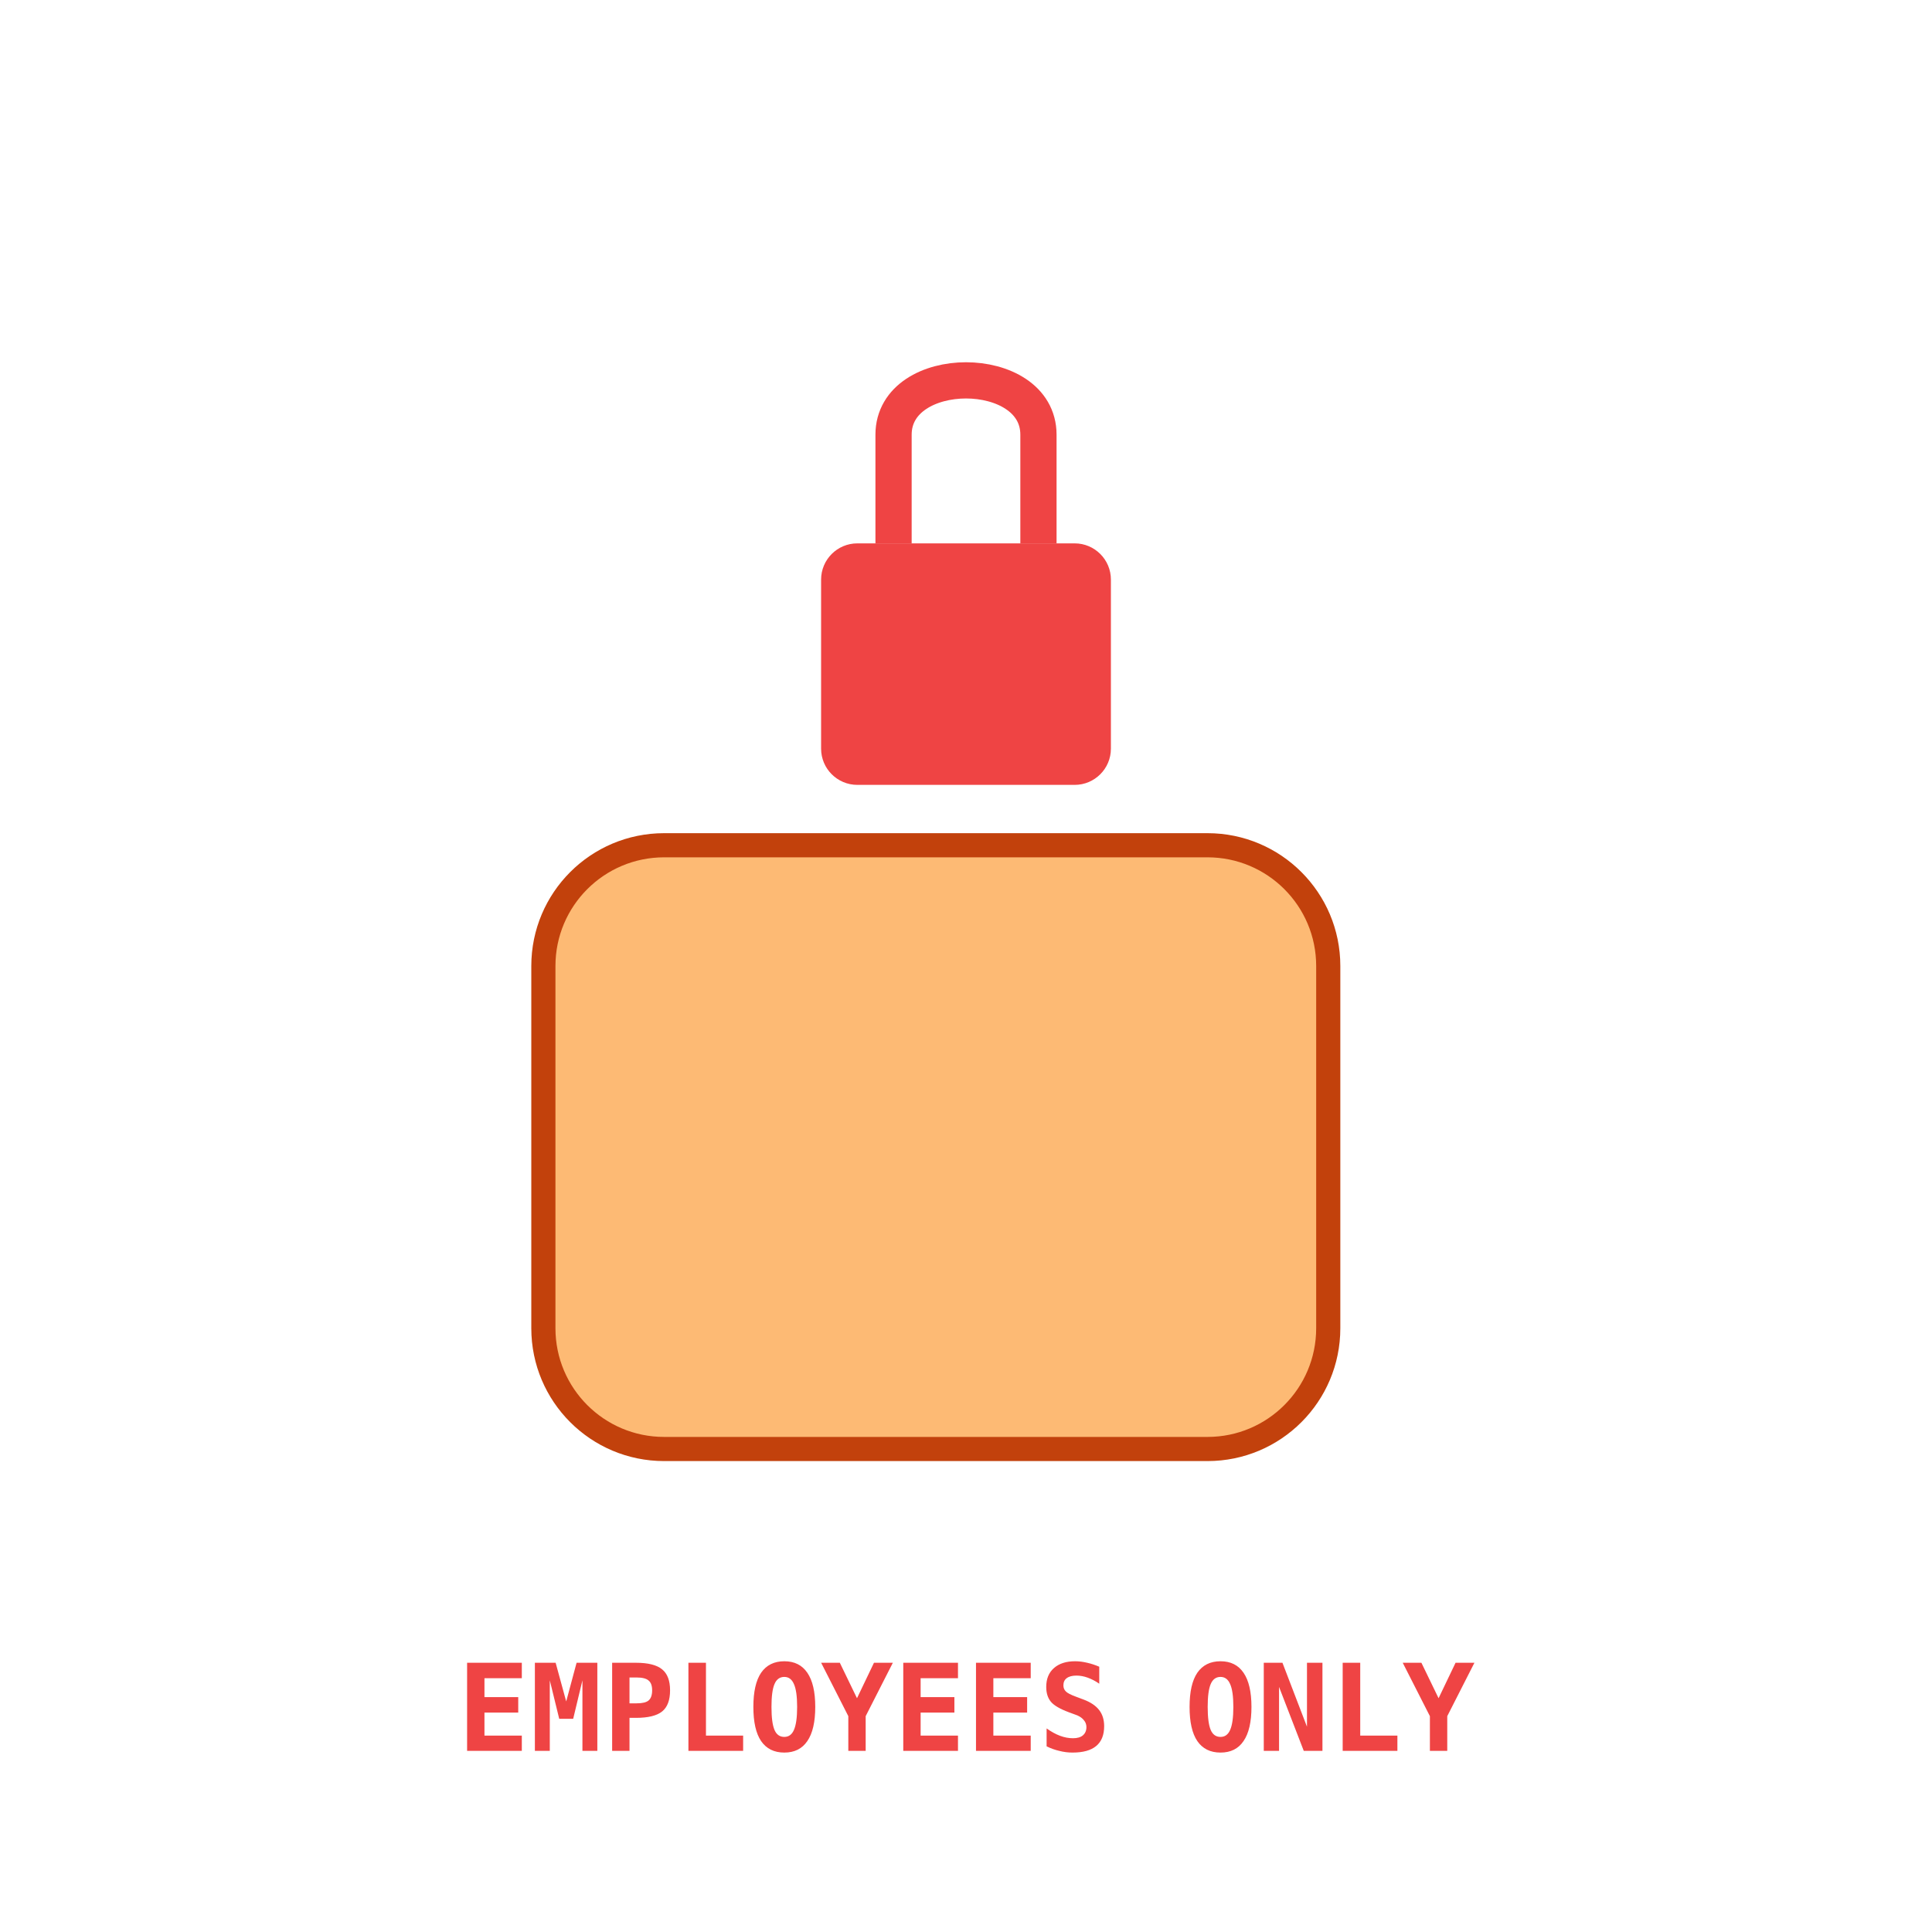
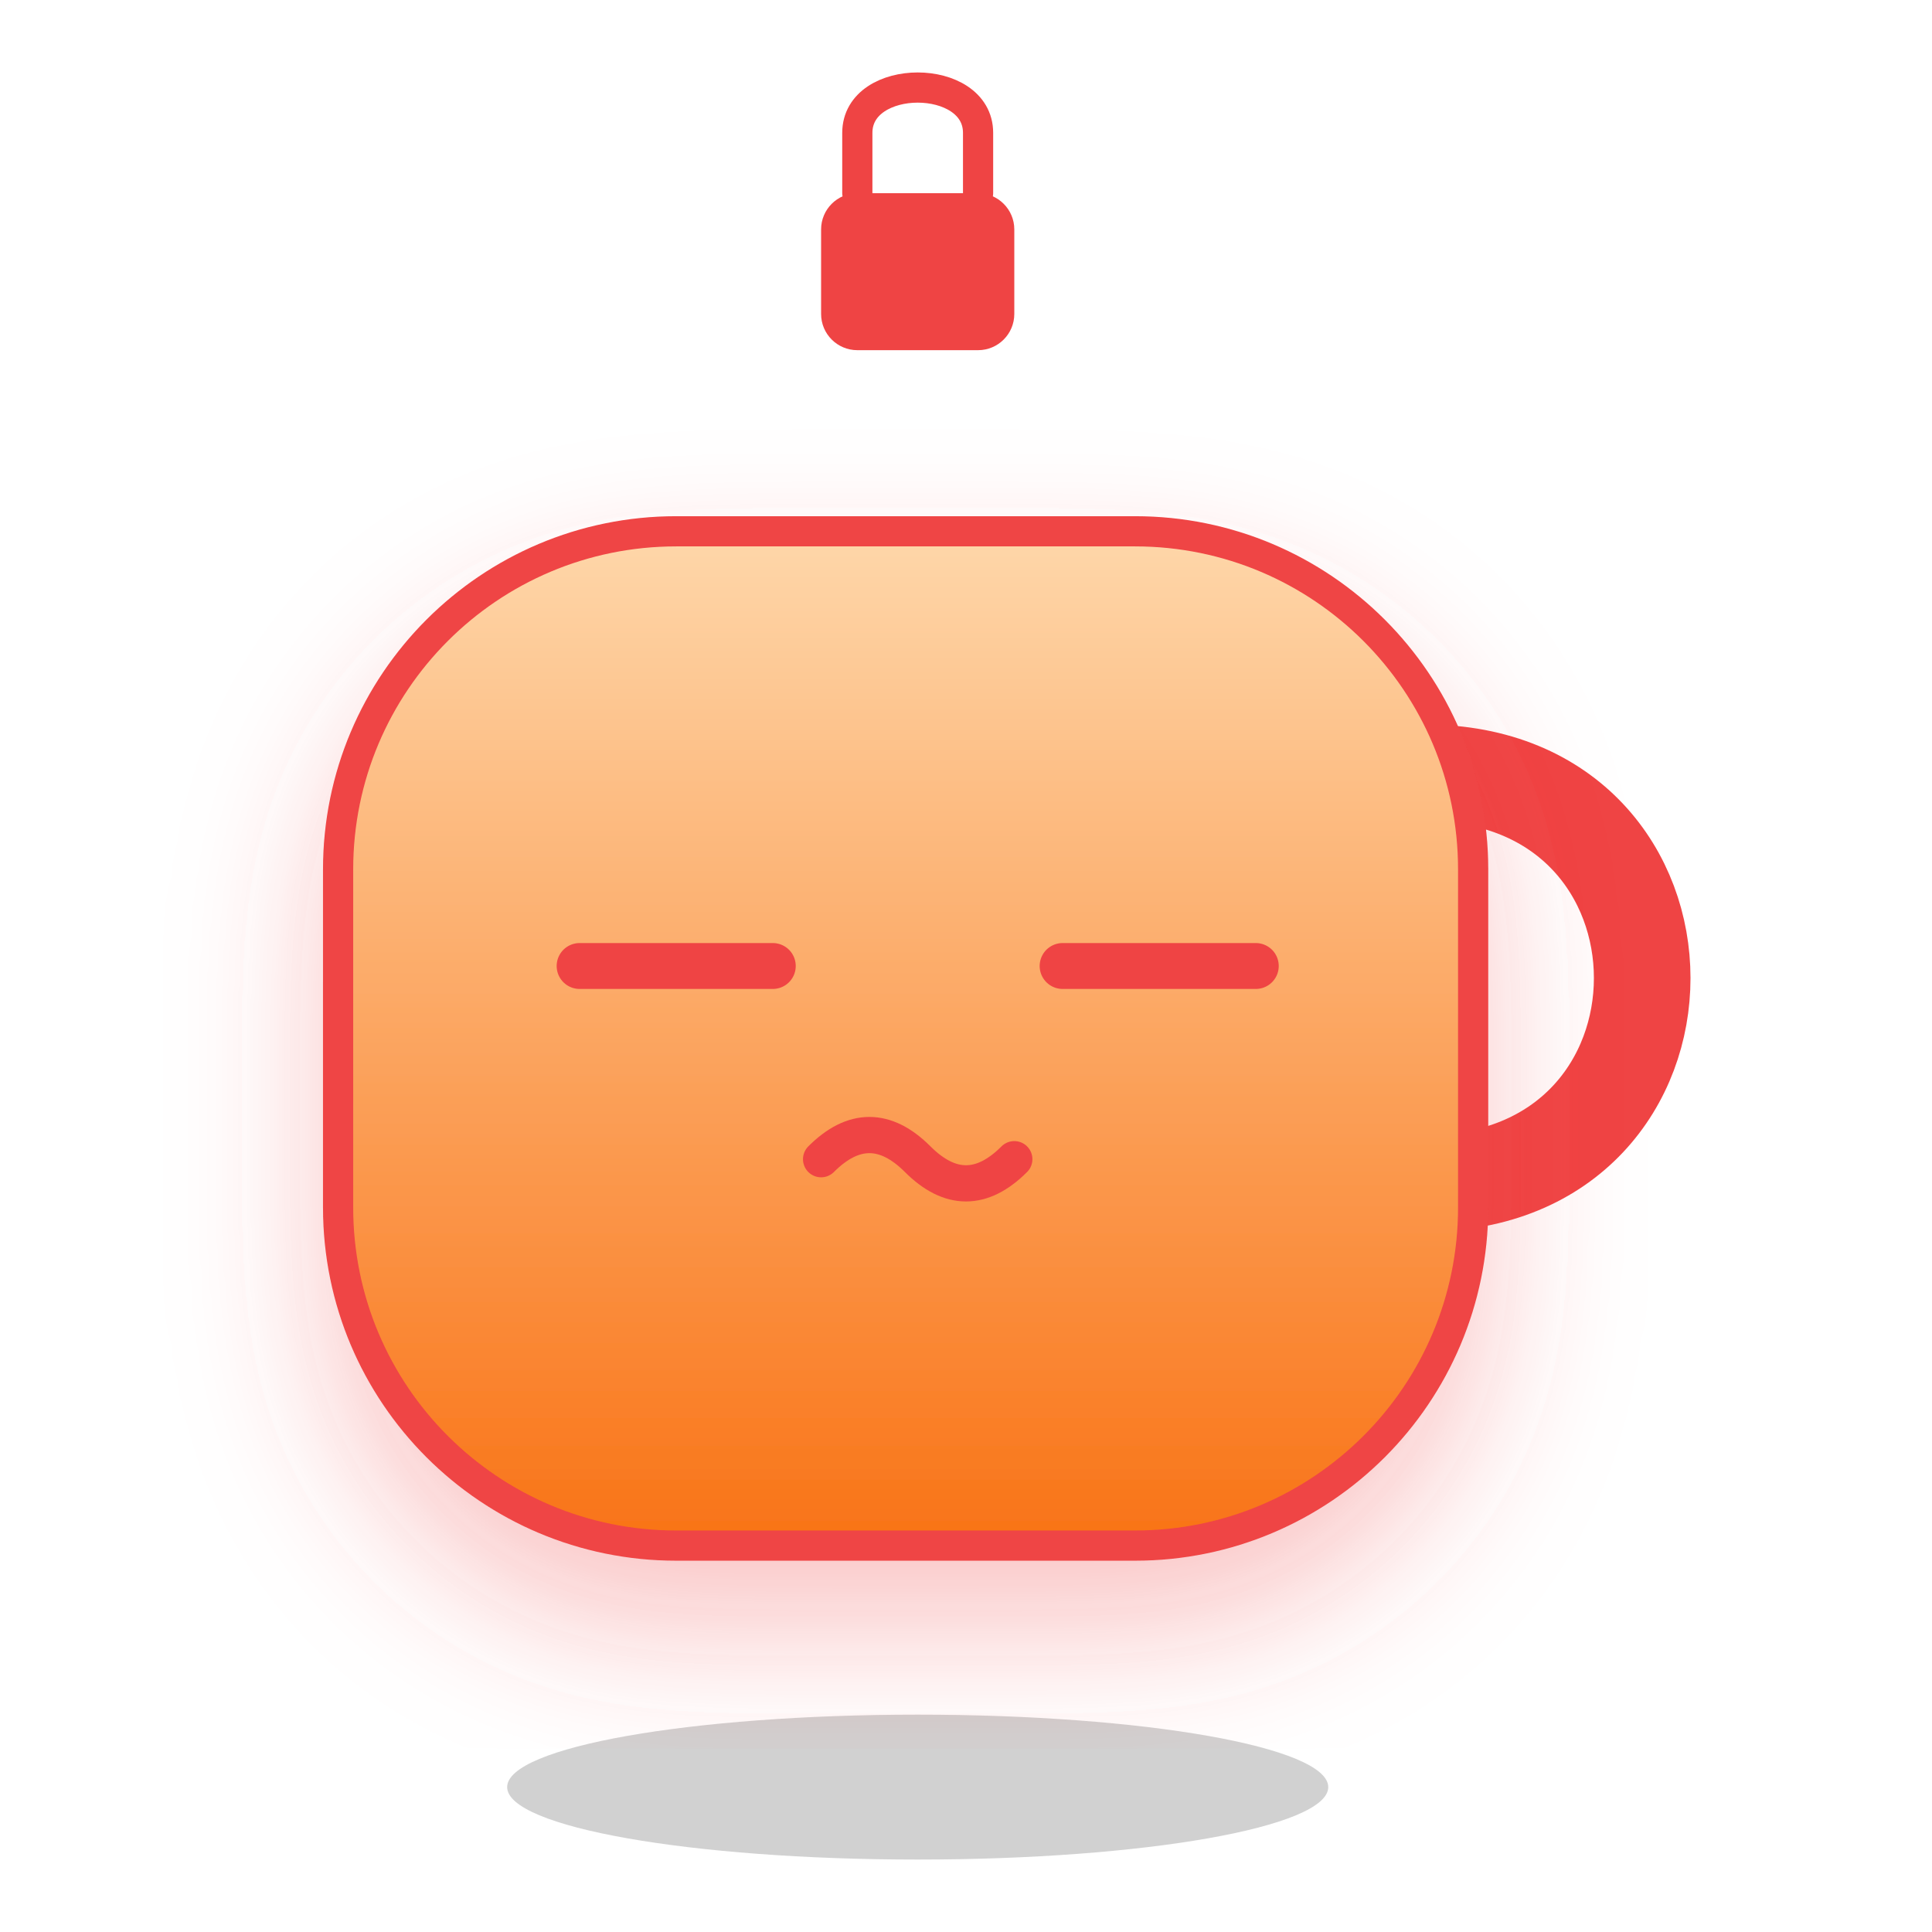
<svg xmlns="http://www.w3.org/2000/svg" viewBox="0 0 160 160" width="100%" height="100%">
-   <rect x="68" y="45" width="24" height="20" rx="3" fill="#ef4444" />
-   <path d="M 74 45 L 74 36 C 74 30 86 30 86 36 L 86 45" fill="none" stroke="#ef4444" stroke-width="3" />
-   <rect x="45" y="70" width="65" height="50" rx="10" fill="#fdba74" stroke="#c2410c" stroke-width="2" />
-   <text x="80" y="145" font-family="monospace" font-size="10" font-weight="bold" fill="#ef4444" text-anchor="middle">EMPLOYEES ONLY</text>
+   <defs>
+     <linearGradient id="mug-grad" x1="0%" y1="0%" x2="0%" y2="100%">
+       <stop offset="0%" stop-color="#fed7aa" />
+       <stop offset="100%" stop-color="#f97316" />
+     </linearGradient>
+     <filter id="mug-glow" x="-20%" y="-20%" width="140%" height="140%">
+       <feDropShadow dx="0" dy="6" stdDeviation="6" flood-color="#ef4444" flood-opacity="0.3" />
+     </filter>
+   </defs>
+   <style>
+     @keyframes mugNoShake {
+       0%, 100% { transform: rotate(0deg); }
+       20% { transform: rotate(-10deg); }
+       40% { transform: rotate(10deg); }
+       60% { transform: rotate(-7deg); }
+       80% { transform: rotate(7deg); }
+     }
+     .head-no { animation: mugNoShake 1.4s ease-in-out infinite; transform-origin: 80px 145px; }
+   </style>
+   <ellipse cx="76" cy="148" rx="34" ry="6" fill="#000000" opacity="0.18" />
+   <g class="head-no">
+     <rect x="68" y="16" width="16" height="13" rx="3" fill="#ef4444" />
+     <path d="M 71 16 L 71 11 C 71 6 81 6 81 11 L 81 16" fill="none" stroke="#ef4444" stroke-width="2.5" stroke-linecap="round" />
+     <path d="M 118 64 C 142 64 142 98 118 98" fill="none" stroke="#ef4444" stroke-width="8" stroke-linecap="round" />
+     <rect x="28" y="44" width="94" height="84" rx="28" fill="url(#mug-grad)" stroke="#ef4444" stroke-width="2.5" filter="url(#mug-glow)" />
+     <line x1="48" y1="80" x2="64" y2="80" stroke="#ef4444" stroke-width="3.8" stroke-linecap="round" />
+     <line x1="88" y1="80" x2="104" y2="80" stroke="#ef4444" stroke-width="3.8" stroke-linecap="round" />
+     <path d="M 68 96 Q 72 92 76 96 Q 80 100 84 96" fill="none" stroke="#ef4444" stroke-width="3" stroke-linecap="round" />
+   </g>
</svg>
